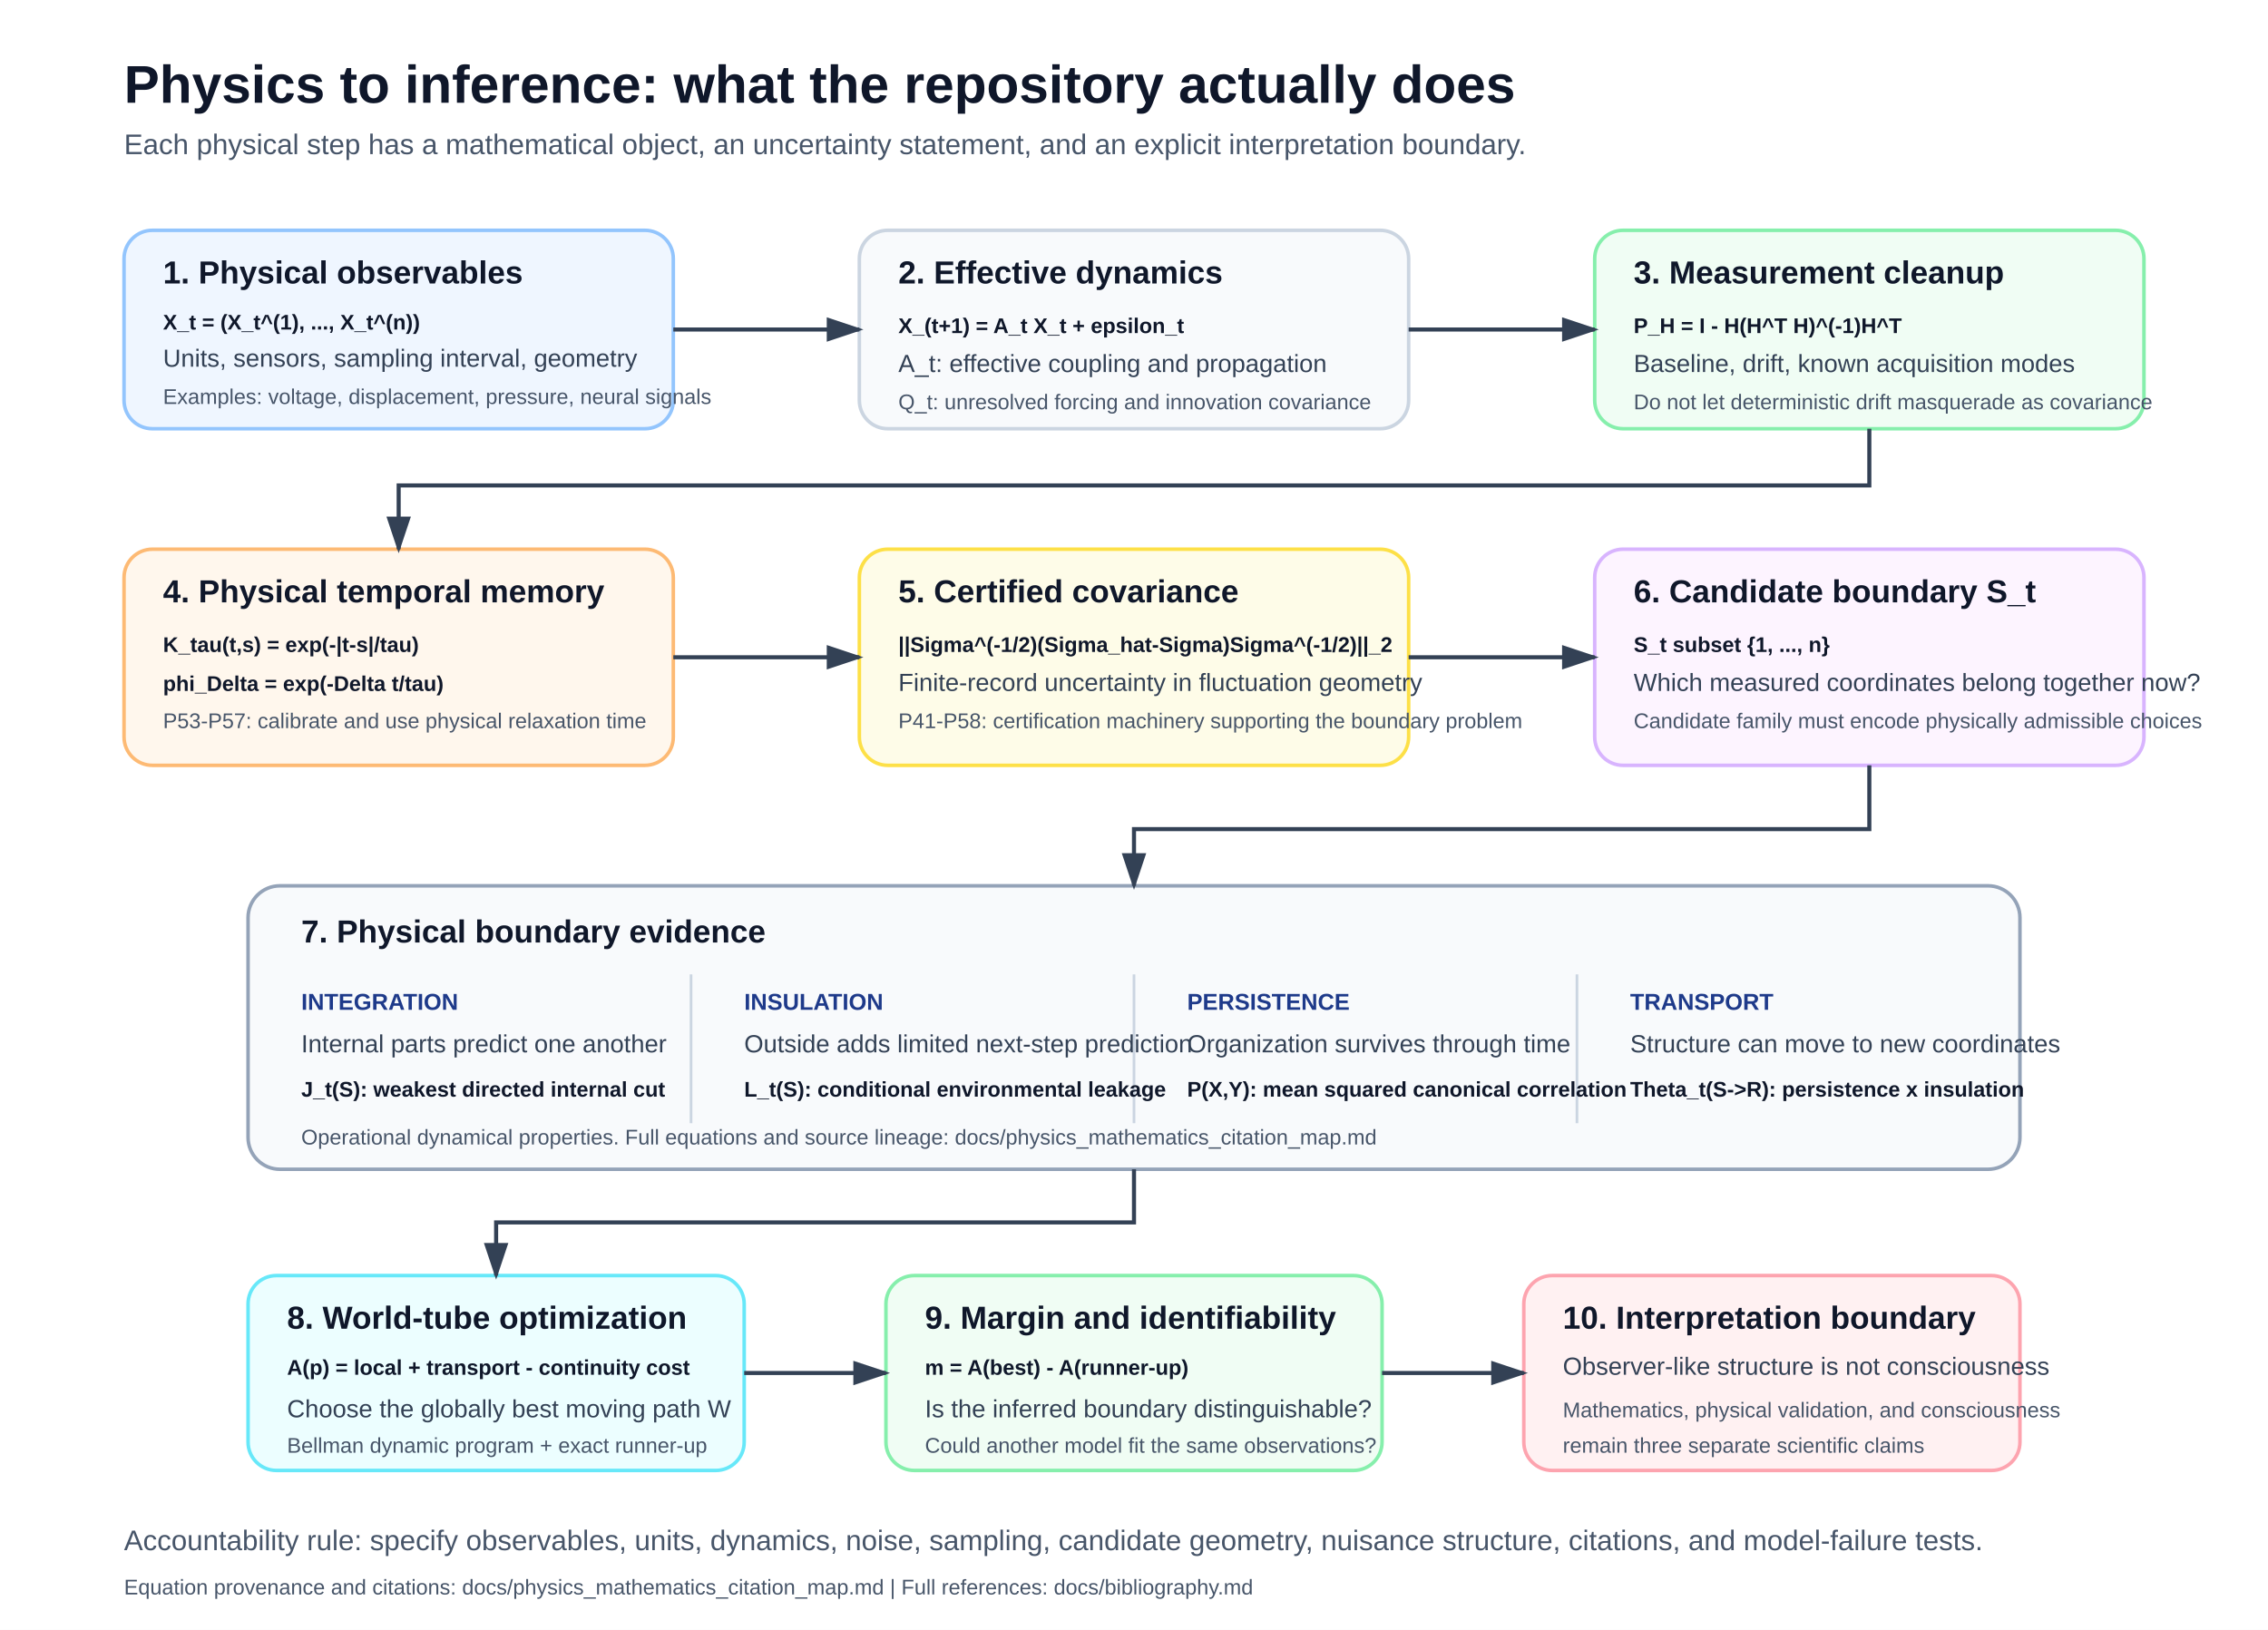
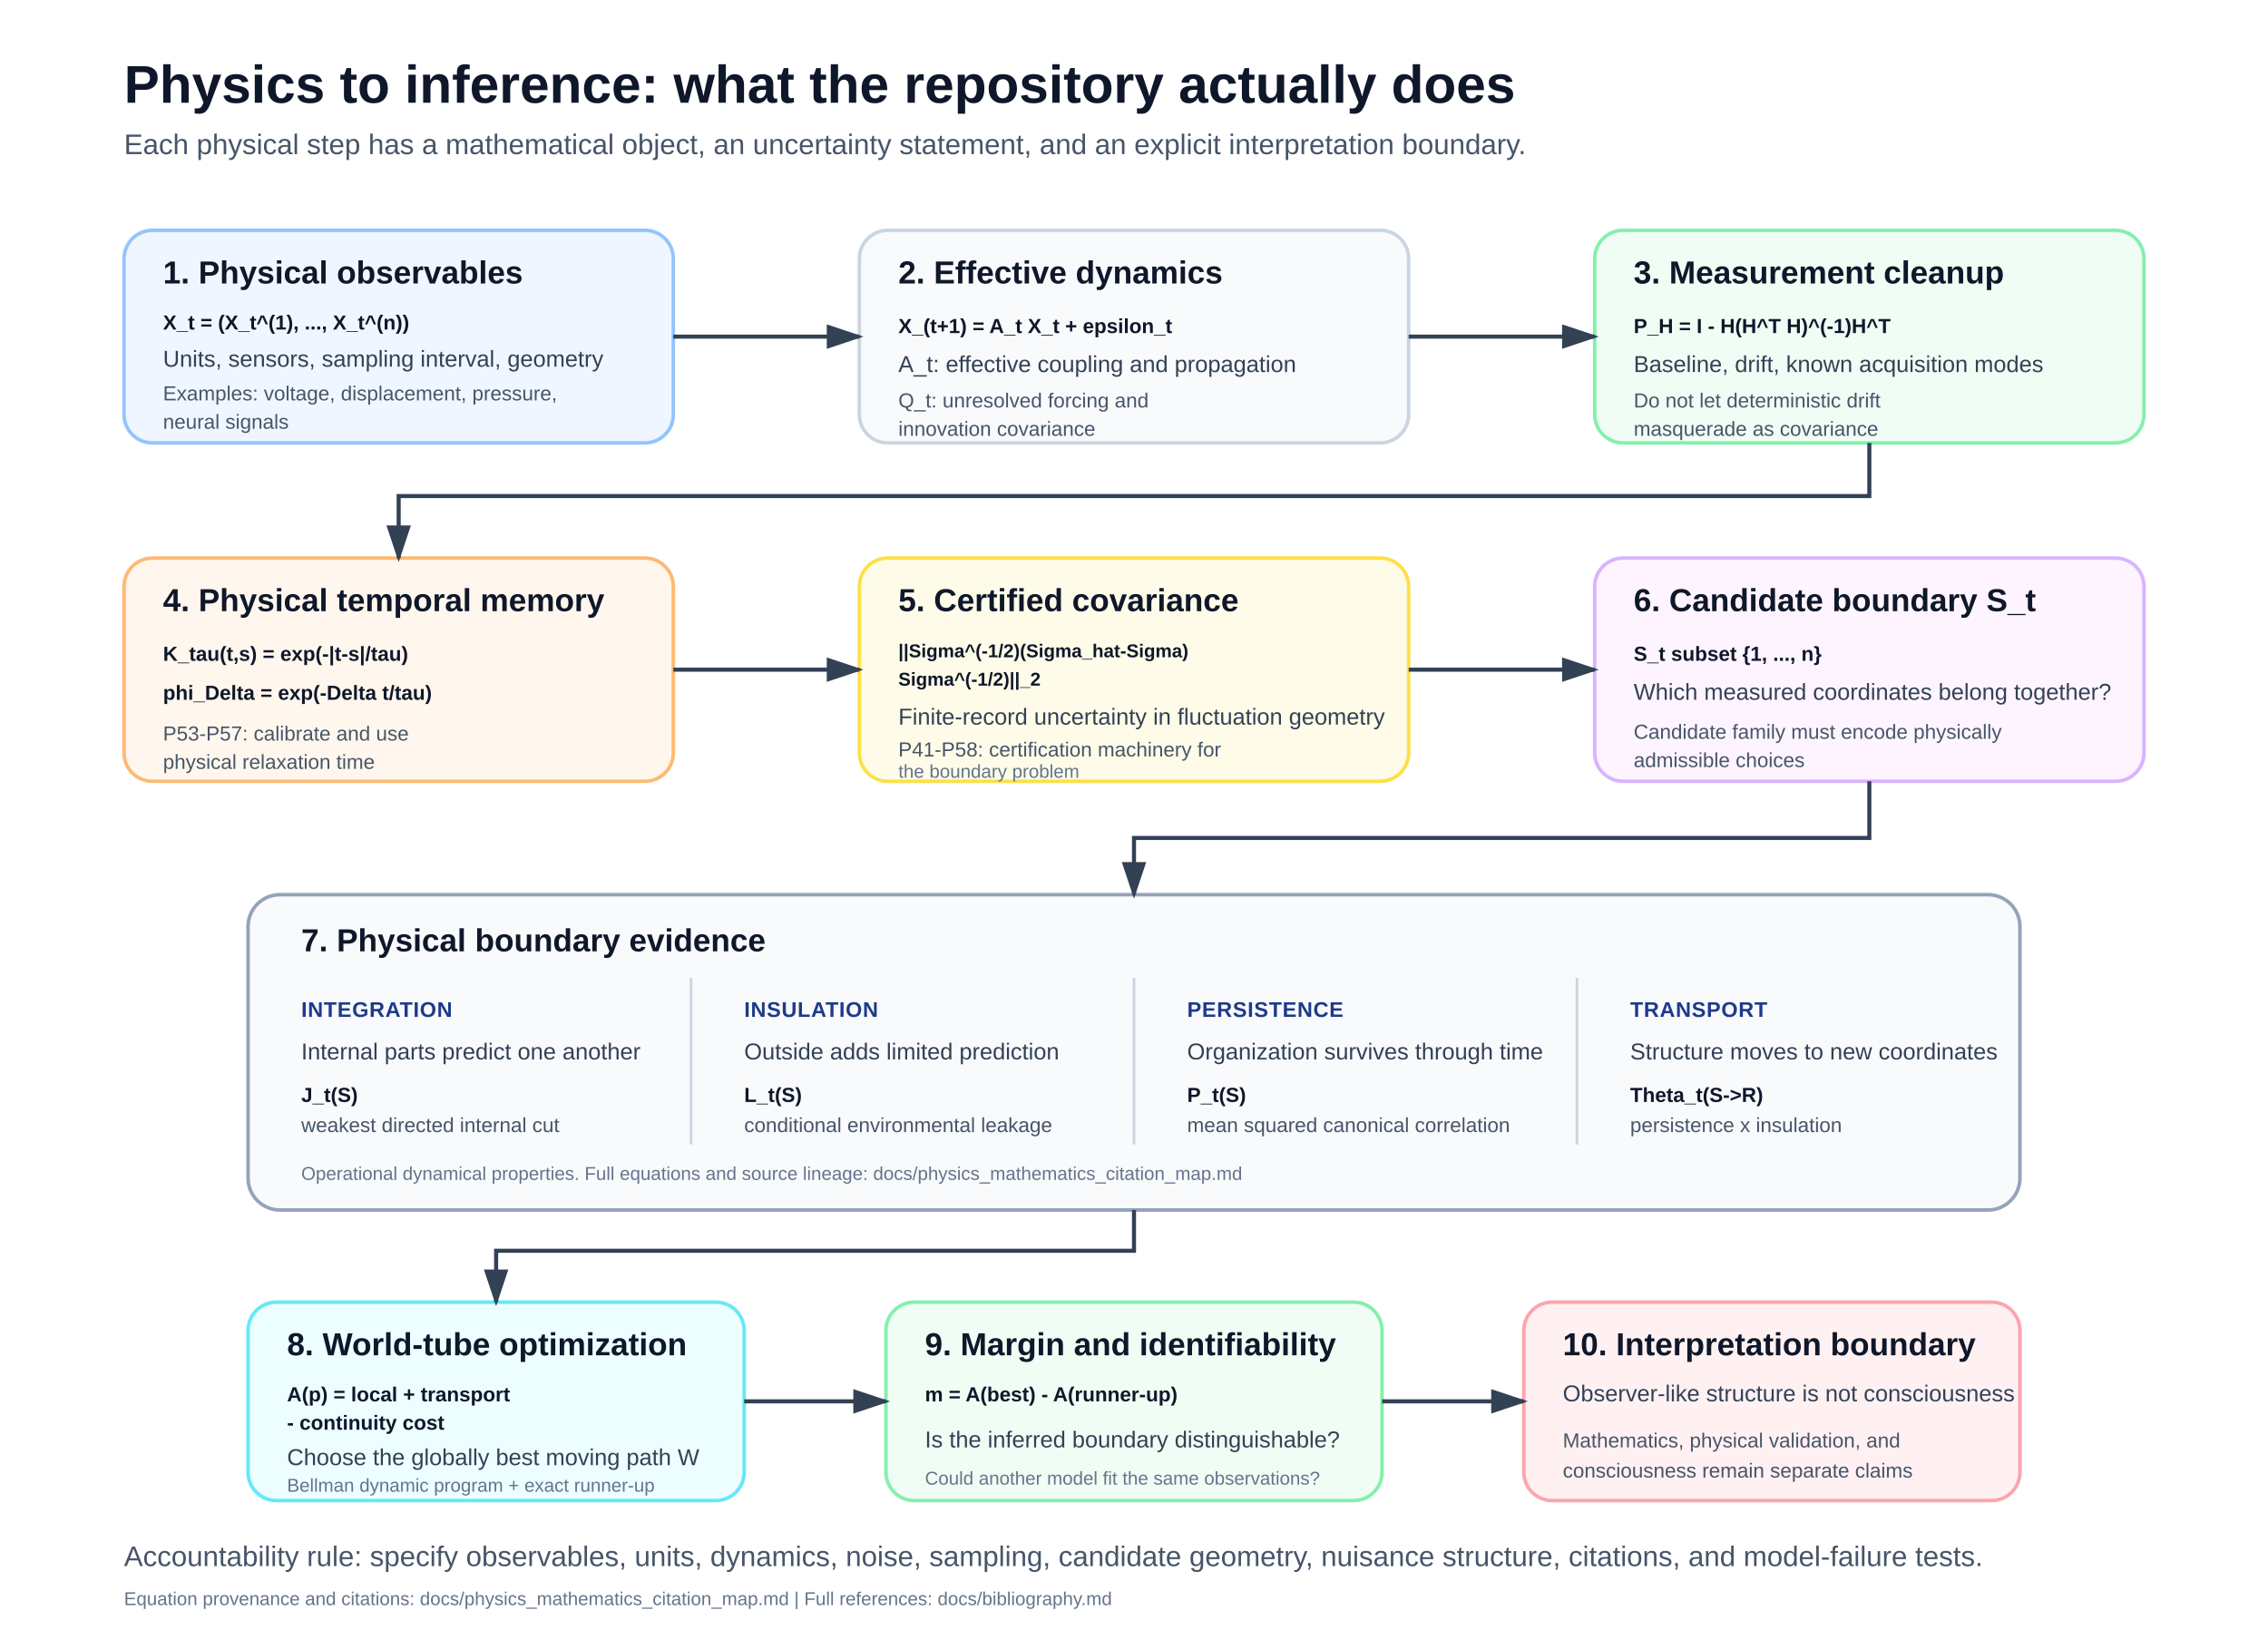
<svg xmlns="http://www.w3.org/2000/svg" width="1280" height="920" viewBox="0 0 1280 920" role="img" aria-labelledby="title desc">
  <defs>
    <marker id="arrow" markerWidth="10" markerHeight="10" refX="8" refY="3" orient="auto" markerUnits="strokeWidth">
      <path d="M0,0 L0,6 L9,3 z" fill="#334155" />
    </marker>
    <style>
      .title { font: 700 30px Arial, sans-serif; fill: #0f172a; }
      .subtitle { font: 400 16px Arial, sans-serif; fill: #475569; }
      .boxTitle { font: 700 18px Arial, sans-serif; fill: #0f172a; }
-       .boxText { font: 400 14px Arial, sans-serif; fill: #334155; }
-       .small { font: 400 12px Arial, sans-serif; fill: #475569; }
-       .math { font: 600 12px Arial, sans-serif; fill: #0f172a; }
-       .label { font: 700 13px Arial, sans-serif; fill: #1e3a8a; }
+       .boxText { font: 400 13px Arial, sans-serif; fill: #334155; }
+       .small { font: 400 11.5px Arial, sans-serif; fill: #475569; }
+       .micro { font: 400 10.5px Arial, sans-serif; fill: #64748b; }
+       .math { font: 600 11.5px Arial, sans-serif; fill: #0f172a; }
+       .mathSmall { font: 600 10.5px Arial, sans-serif; fill: #0f172a; }
+       .label { font: 700 12px Arial, sans-serif; fill: #1e3a8a; letter-spacing: .35px; }
      .arrow { stroke: #334155; stroke-width: 2.3; fill: none; marker-end: url(#arrow); }
    </style>
  </defs>
  <rect width="1280" height="920" fill="#ffffff" />
  <text x="70" y="58" class="title">Physics to inference: what the repository actually does</text>
  <text x="70" y="87" class="subtitle">Each physical step has a mathematical object, an uncertainty statement, and an explicit interpretation boundary.</text>
-   <rect x="70" y="130" width="310" height="112" rx="16" fill="#eff6ff" stroke="#93c5fd" stroke-width="2" />
+   <rect x="70" y="130" width="310" height="120" rx="16" fill="#eff6ff" stroke="#93c5fd" stroke-width="2" />
  <text x="92" y="160" class="boxTitle">1. Physical observables</text>
  <text x="92" y="186" class="math">X_t = (X_t^(1), ..., X_t^(n))</text>
  <text x="92" y="207" class="boxText">Units, sensors, sampling interval, geometry</text>
-   <text x="92" y="228" class="small">Examples: voltage, displacement, pressure, neural signals</text>
-   <rect x="485" y="130" width="310" height="112" rx="16" fill="#f8fafc" stroke="#cbd5e1" stroke-width="2" />
+   <text x="92" y="226" class="small">Examples: voltage, displacement, pressure,</text>
+   <text x="92" y="242" class="small">neural signals</text>
+   <rect x="485" y="130" width="310" height="120" rx="16" fill="#f8fafc" stroke="#cbd5e1" stroke-width="2" />
  <text x="507" y="160" class="boxTitle">2. Effective dynamics</text>
  <text x="507" y="188" class="math">X_(t+1) = A_t X_t + epsilon_t</text>
  <text x="507" y="210" class="boxText">A_t: effective coupling and propagation</text>
-   <text x="507" y="231" class="small">Q_t: unresolved forcing and innovation covariance</text>
-   <rect x="900" y="130" width="310" height="112" rx="16" fill="#f0fdf4" stroke="#86efac" stroke-width="2" />
+   <text x="507" y="230" class="small">Q_t: unresolved forcing and</text>
+   <text x="507" y="246" class="small">innovation covariance</text>
+   <rect x="900" y="130" width="310" height="120" rx="16" fill="#f0fdf4" stroke="#86efac" stroke-width="2" />
  <text x="922" y="160" class="boxTitle">3. Measurement cleanup</text>
  <text x="922" y="188" class="math">P_H = I - H(H^T H)^(-1)H^T</text>
  <text x="922" y="210" class="boxText">Baseline, drift, known acquisition modes</text>
-   <text x="922" y="231" class="small">Do not let deterministic drift masquerade as covariance</text>
-   <path d="M380 186 L485 186" class="arrow" />
-   <path d="M795 186 L900 186" class="arrow" />
-   <rect x="70" y="310" width="310" height="122" rx="16" fill="#fff7ed" stroke="#fdba74" stroke-width="2" />
-   <text x="92" y="340" class="boxTitle">4. Physical temporal memory</text>
-   <text x="92" y="368" class="math">K_tau(t,s) = exp(-|t-s|/tau)</text>
-   <text x="92" y="390" class="math">phi_Delta = exp(-Delta t/tau)</text>
-   <text x="92" y="411" class="small">P53-P57: calibrate and use physical relaxation time</text>
-   <rect x="485" y="310" width="310" height="122" rx="16" fill="#fefce8" stroke="#fde047" stroke-width="2" />
-   <text x="507" y="340" class="boxTitle">5. Certified covariance</text>
-   <text x="507" y="368" class="math">||Sigma^(-1/2)(Sigma_hat-Sigma)Sigma^(-1/2)||_2</text>
-   <text x="507" y="390" class="boxText">Finite-record uncertainty in fluctuation geometry</text>
-   <text x="507" y="411" class="small">P41-P58: certification machinery supporting the boundary problem</text>
-   <rect x="900" y="310" width="310" height="122" rx="16" fill="#fdf4ff" stroke="#d8b4fe" stroke-width="2" />
-   <text x="922" y="340" class="boxTitle">6. Candidate boundary S_t</text>
-   <text x="922" y="368" class="math">S_t subset {1, ..., n}</text>
-   <text x="922" y="390" class="boxText">Which measured coordinates belong together now?</text>
-   <text x="922" y="411" class="small">Candidate family must encode physically admissible choices</text>
-   <path d="M1055 242 L1055 274 L225 274 L225 310" class="arrow" />
-   <path d="M380 371 L485 371" class="arrow" />
-   <path d="M795 371 L900 371" class="arrow" />
-   <rect x="140" y="500" width="1000" height="160" rx="18" fill="#f8fafc" stroke="#94a3b8" stroke-width="2" />
-   <text x="170" y="532" class="boxTitle">7. Physical boundary evidence</text>
-   <line x1="390" y1="550" x2="390" y2="634" stroke="#cbd5e1" stroke-width="1.5" />
-   <line x1="640" y1="550" x2="640" y2="634" stroke="#cbd5e1" stroke-width="1.5" />
-   <line x1="890" y1="550" x2="890" y2="634" stroke="#cbd5e1" stroke-width="1.5" />
-   <text x="170" y="570" class="label">INTEGRATION</text>
-   <text x="170" y="594" class="boxText">Internal parts predict one another</text>
-   <text x="170" y="619" class="math">J_t(S): weakest directed internal cut</text>
-   <text x="420" y="570" class="label">INSULATION</text>
-   <text x="420" y="594" class="boxText">Outside adds limited next-step prediction</text>
-   <text x="420" y="619" class="math">L_t(S): conditional environmental leakage</text>
-   <text x="670" y="570" class="label">PERSISTENCE</text>
-   <text x="670" y="594" class="boxText">Organization survives through time</text>
-   <text x="670" y="619" class="math">P(X,Y): mean squared canonical correlation</text>
-   <text x="920" y="570" class="label">TRANSPORT</text>
-   <text x="920" y="594" class="boxText">Structure can move to new coordinates</text>
-   <text x="920" y="619" class="math">Theta_t(S-&gt;R): persistence x insulation</text>
-   <text x="170" y="646" class="small">Operational dynamical properties. Full equations and source lineage: docs/physics_mathematics_citation_map.md</text>
-   <path d="M1055 432 L1055 468 L640 468 L640 500" class="arrow" />
-   <rect x="140" y="720" width="280" height="110" rx="16" fill="#ecfeff" stroke="#67e8f9" stroke-width="2" />
-   <text x="162" y="750" class="boxTitle">8. World-tube optimization</text>
-   <text x="162" y="776" class="math">A(p) = local + transport - continuity cost</text>
-   <text x="162" y="800" class="boxText">Choose the globally best moving path W</text>
-   <text x="162" y="820" class="small">Bellman dynamic program + exact runner-up</text>
-   <rect x="500" y="720" width="280" height="110" rx="16" fill="#f0fdf4" stroke="#86efac" stroke-width="2" />
-   <text x="522" y="750" class="boxTitle">9. Margin and identifiability</text>
-   <text x="522" y="776" class="math">m = A(best) - A(runner-up)</text>
-   <text x="522" y="800" class="boxText">Is the inferred boundary distinguishable?</text>
-   <text x="522" y="820" class="small">Could another model fit the same observations?</text>
-   <rect x="860" y="720" width="280" height="110" rx="16" fill="#fff1f2" stroke="#fda4af" stroke-width="2" />
-   <text x="882" y="750" class="boxTitle">10. Interpretation boundary</text>
-   <text x="882" y="776" class="boxText">Observer-like structure is not consciousness</text>
-   <text x="882" y="800" class="small">Mathematics, physical validation, and consciousness</text>
-   <text x="882" y="820" class="small">remain three separate scientific claims</text>
-   <path d="M640 660 L640 690 L280 690 L280 720" class="arrow" />
-   <path d="M420 775 L500 775" class="arrow" />
-   <path d="M780 775 L860 775" class="arrow" />
-   <text x="70" y="875" class="subtitle">Accountability rule: specify observables, units, dynamics, noise, sampling, candidate geometry, nuisance structure, citations, and model-failure tests.</text>
-   <text x="70" y="900" class="small">Equation provenance and citations: docs/physics_mathematics_citation_map.md | Full references: docs/bibliography.md</text>
+   <text x="922" y="230" class="small">Do not let deterministic drift</text>
+   <text x="922" y="246" class="small">masquerade as covariance</text>
+   <path d="M380 190 L485 190" class="arrow" />
+   <path d="M795 190 L900 190" class="arrow" />
+   <rect x="70" y="315" width="310" height="126" rx="16" fill="#fff7ed" stroke="#fdba74" stroke-width="2" />
+   <text x="92" y="345" class="boxTitle">4. Physical temporal memory</text>
+   <text x="92" y="373" class="math">K_tau(t,s) = exp(-|t-s|/tau)</text>
+   <text x="92" y="395" class="math">phi_Delta = exp(-Delta t/tau)</text>
+   <text x="92" y="418" class="small">P53-P57: calibrate and use</text>
+   <text x="92" y="434" class="small">physical relaxation time</text>
+   <rect x="485" y="315" width="310" height="126" rx="16" fill="#fefce8" stroke="#fde047" stroke-width="2" />
+   <text x="507" y="345" class="boxTitle">5. Certified covariance</text>
+   <text x="507" y="371" class="mathSmall">||Sigma^(-1/2)(Sigma_hat-Sigma)</text>
+   <text x="507" y="387" class="mathSmall">Sigma^(-1/2)||_2</text>
+   <text x="507" y="409" class="boxText">Finite-record uncertainty in fluctuation geometry</text>
+   <text x="507" y="427" class="small">P41-P58: certification machinery for</text>
+   <text x="507" y="439" class="micro">the boundary problem</text>
+   <rect x="900" y="315" width="310" height="126" rx="16" fill="#fdf4ff" stroke="#d8b4fe" stroke-width="2" />
+   <text x="922" y="345" class="boxTitle">6. Candidate boundary S_t</text>
+   <text x="922" y="373" class="math">S_t subset {1, ..., n}</text>
+   <text x="922" y="395" class="boxText">Which measured coordinates belong together?</text>
+   <text x="922" y="417" class="small">Candidate family must encode physically</text>
+   <text x="922" y="433" class="small">admissible choices</text>
+   <path d="M1055 250 L1055 280 L225 280 L225 315" class="arrow" />
+   <path d="M380 378 L485 378" class="arrow" />
+   <path d="M795 378 L900 378" class="arrow" />
+   <rect x="140" y="505" width="1000" height="178" rx="18" fill="#f8fafc" stroke="#94a3b8" stroke-width="2" />
+   <text x="170" y="537" class="boxTitle">7. Physical boundary evidence</text>
+   <line x1="390" y1="552" x2="390" y2="646" stroke="#cbd5e1" stroke-width="1.5" />
+   <line x1="640" y1="552" x2="640" y2="646" stroke="#cbd5e1" stroke-width="1.5" />
+   <line x1="890" y1="552" x2="890" y2="646" stroke="#cbd5e1" stroke-width="1.5" />
+   <text x="170" y="574" class="label">INTEGRATION</text>
+   <text x="170" y="598" class="boxText">Internal parts predict one another</text>
+   <text x="170" y="622" class="math">J_t(S)</text>
+   <text x="170" y="639" class="small">weakest directed internal cut</text>
+   <text x="420" y="574" class="label">INSULATION</text>
+   <text x="420" y="598" class="boxText">Outside adds limited prediction</text>
+   <text x="420" y="622" class="math">L_t(S)</text>
+   <text x="420" y="639" class="small">conditional environmental leakage</text>
+   <text x="670" y="574" class="label">PERSISTENCE</text>
+   <text x="670" y="598" class="boxText">Organization survives through time</text>
+   <text x="670" y="622" class="math">P_t(S)</text>
+   <text x="670" y="639" class="small">mean squared canonical correlation</text>
+   <text x="920" y="574" class="label">TRANSPORT</text>
+   <text x="920" y="598" class="boxText">Structure moves to new coordinates</text>
+   <text x="920" y="622" class="math">Theta_t(S-&gt;R)</text>
+   <text x="920" y="639" class="small">persistence x insulation</text>
+   <text x="170" y="666" class="micro">Operational dynamical properties. Full equations and source lineage: docs/physics_mathematics_citation_map.md</text>
+   <path d="M1055 441 L1055 473 L640 473 L640 505" class="arrow" />
+   <rect x="140" y="735" width="280" height="112" rx="16" fill="#ecfeff" stroke="#67e8f9" stroke-width="2" />
+   <text x="162" y="765" class="boxTitle">8. World-tube optimization</text>
+   <text x="162" y="791" class="math">A(p) = local + transport</text>
+   <text x="162" y="807" class="math">- continuity cost</text>
+   <text x="162" y="827" class="boxText">Choose the globally best moving path W</text>
+   <text x="162" y="842" class="micro">Bellman dynamic program + exact runner-up</text>
+   <rect x="500" y="735" width="280" height="112" rx="16" fill="#f0fdf4" stroke="#86efac" stroke-width="2" />
+   <text x="522" y="765" class="boxTitle">9. Margin and identifiability</text>
+   <text x="522" y="791" class="math">m = A(best) - A(runner-up)</text>
+   <text x="522" y="817" class="boxText">Is the inferred boundary distinguishable?</text>
+   <text x="522" y="838" class="micro">Could another model fit the same observations?</text>
+   <rect x="860" y="735" width="280" height="112" rx="16" fill="#fff1f2" stroke="#fda4af" stroke-width="2" />
+   <text x="882" y="765" class="boxTitle">10. Interpretation boundary</text>
+   <text x="882" y="791" class="boxText">Observer-like structure is not consciousness</text>
+   <text x="882" y="817" class="small">Mathematics, physical validation, and</text>
+   <text x="882" y="834" class="small">consciousness remain separate claims</text>
+   <path d="M640 683 L640 706 L280 706 L280 735" class="arrow" />
+   <path d="M420 791 L500 791" class="arrow" />
+   <path d="M780 791 L860 791" class="arrow" />
+   <text x="70" y="884" class="subtitle">Accountability rule: specify observables, units, dynamics, noise, sampling, candidate geometry, nuisance structure, citations, and model-failure tests.</text>
+   <text x="70" y="906" class="micro">Equation provenance and citations: docs/physics_mathematics_citation_map.md | Full references: docs/bibliography.md</text>
</svg>
